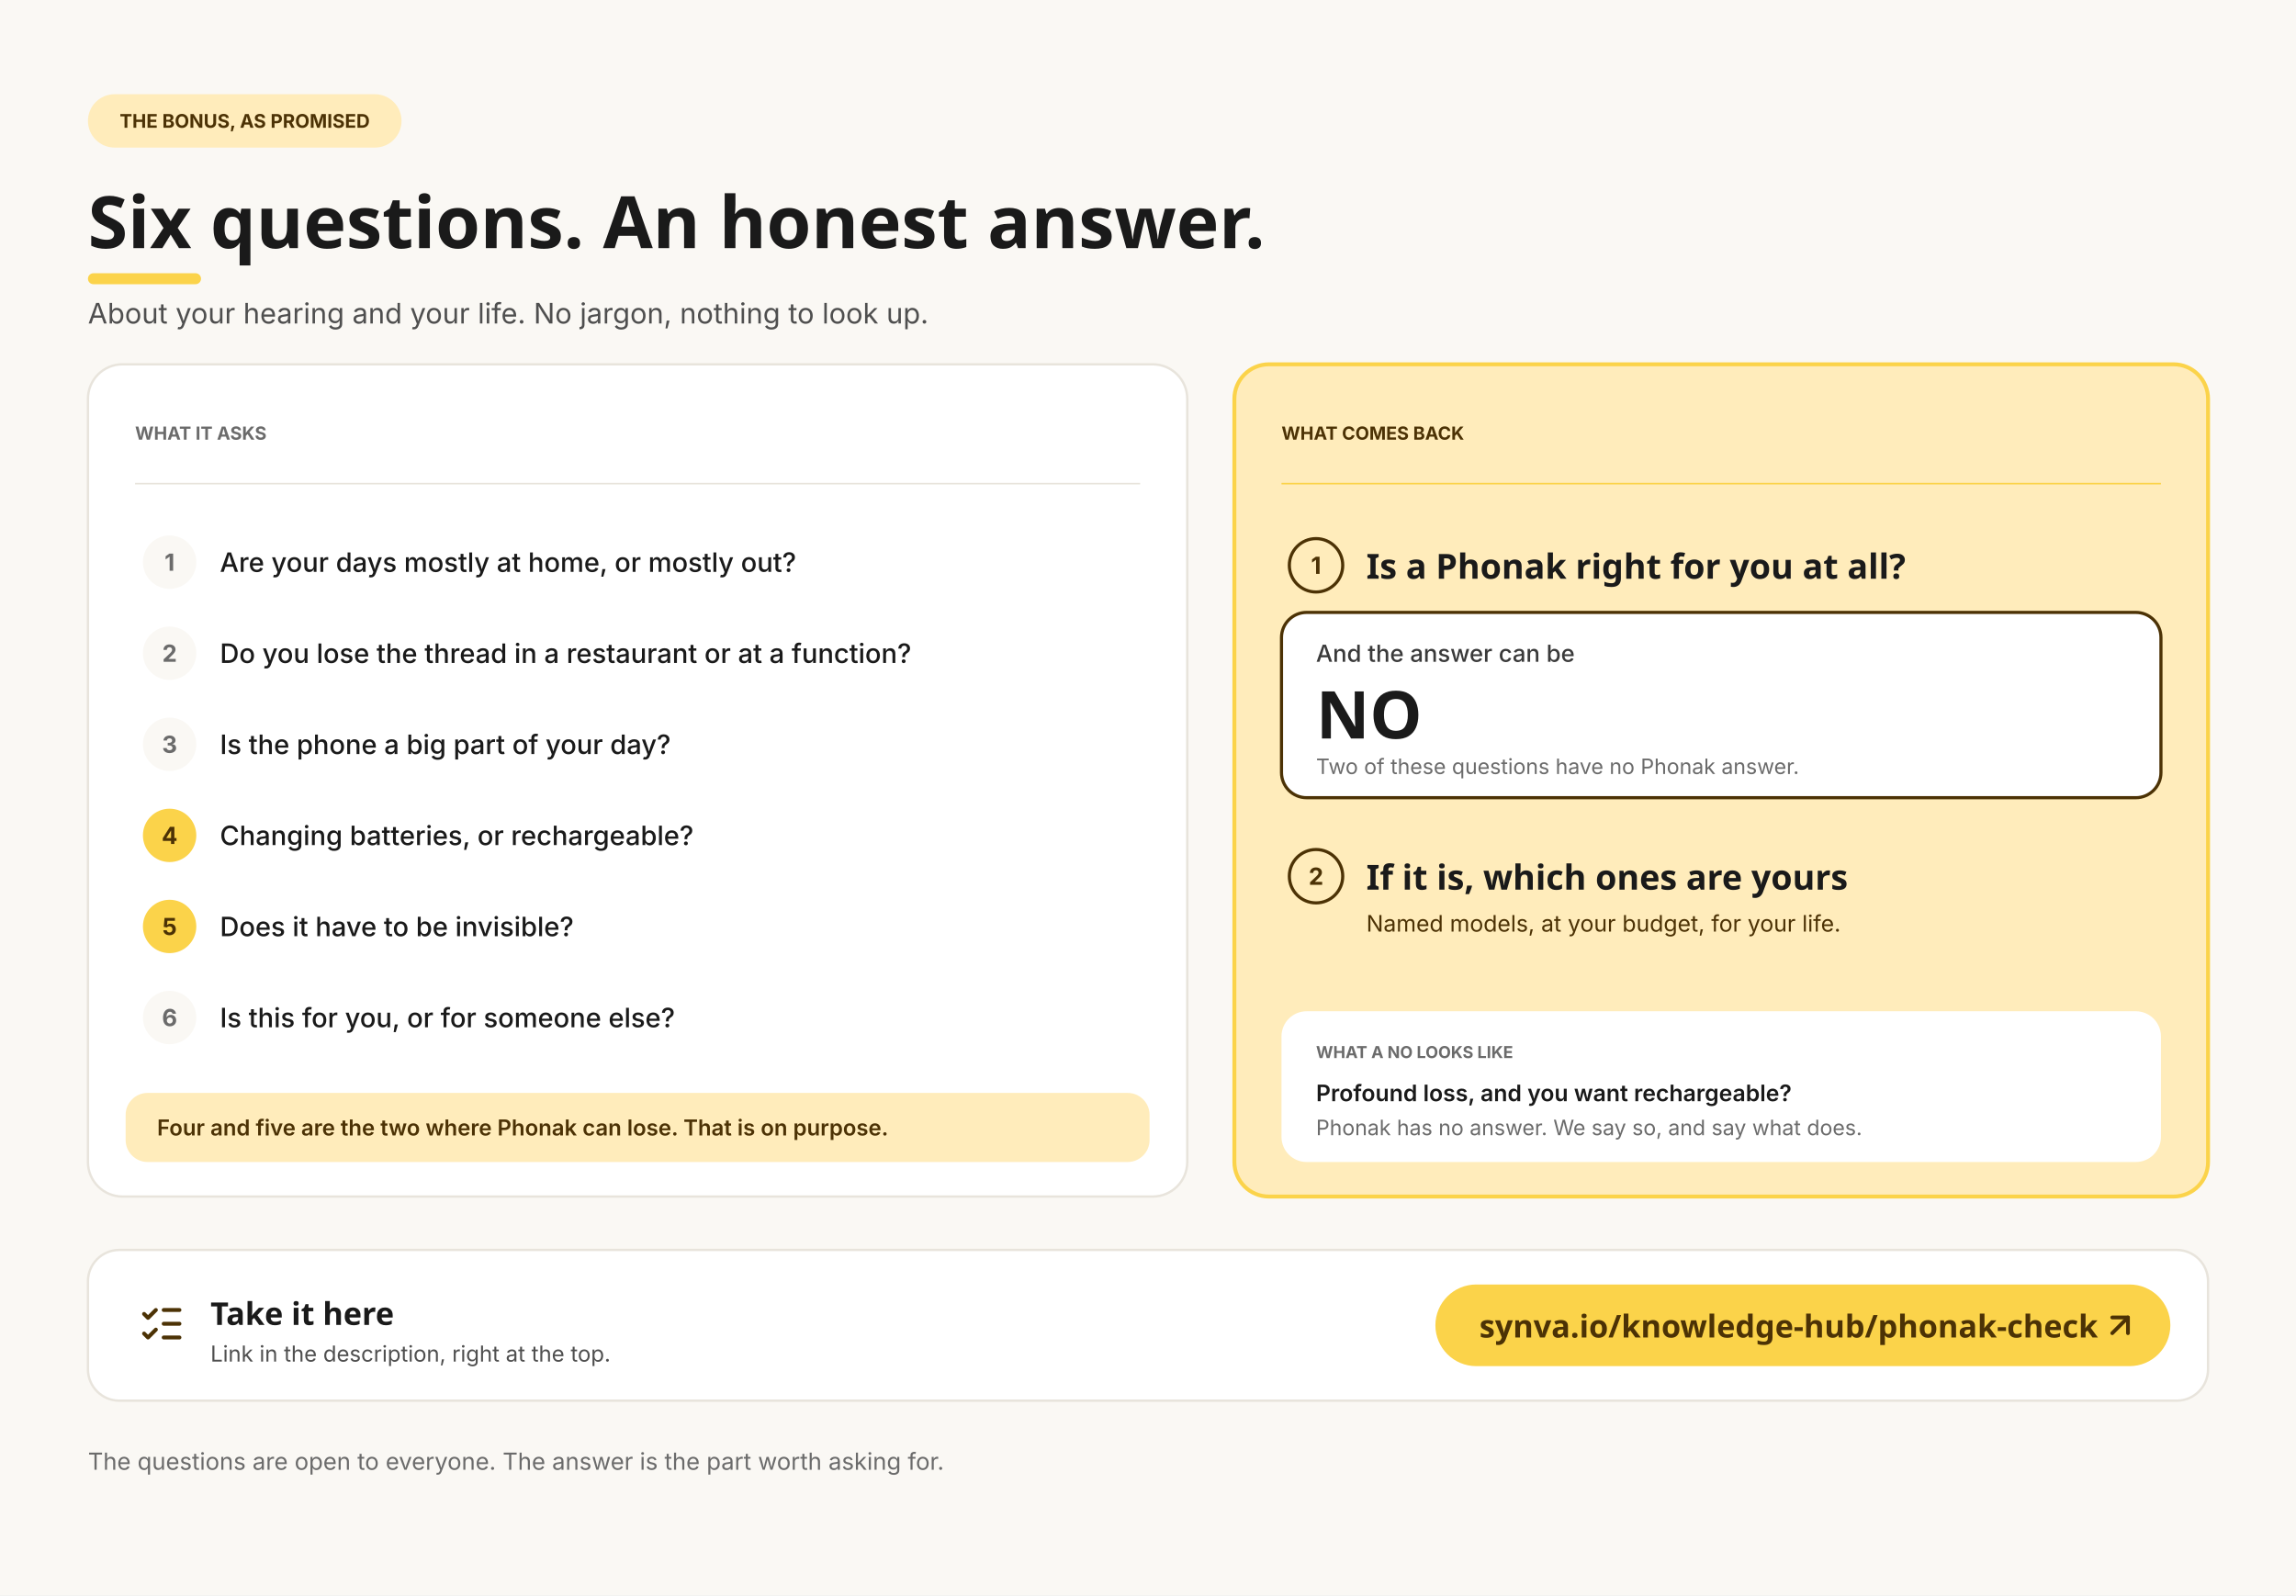
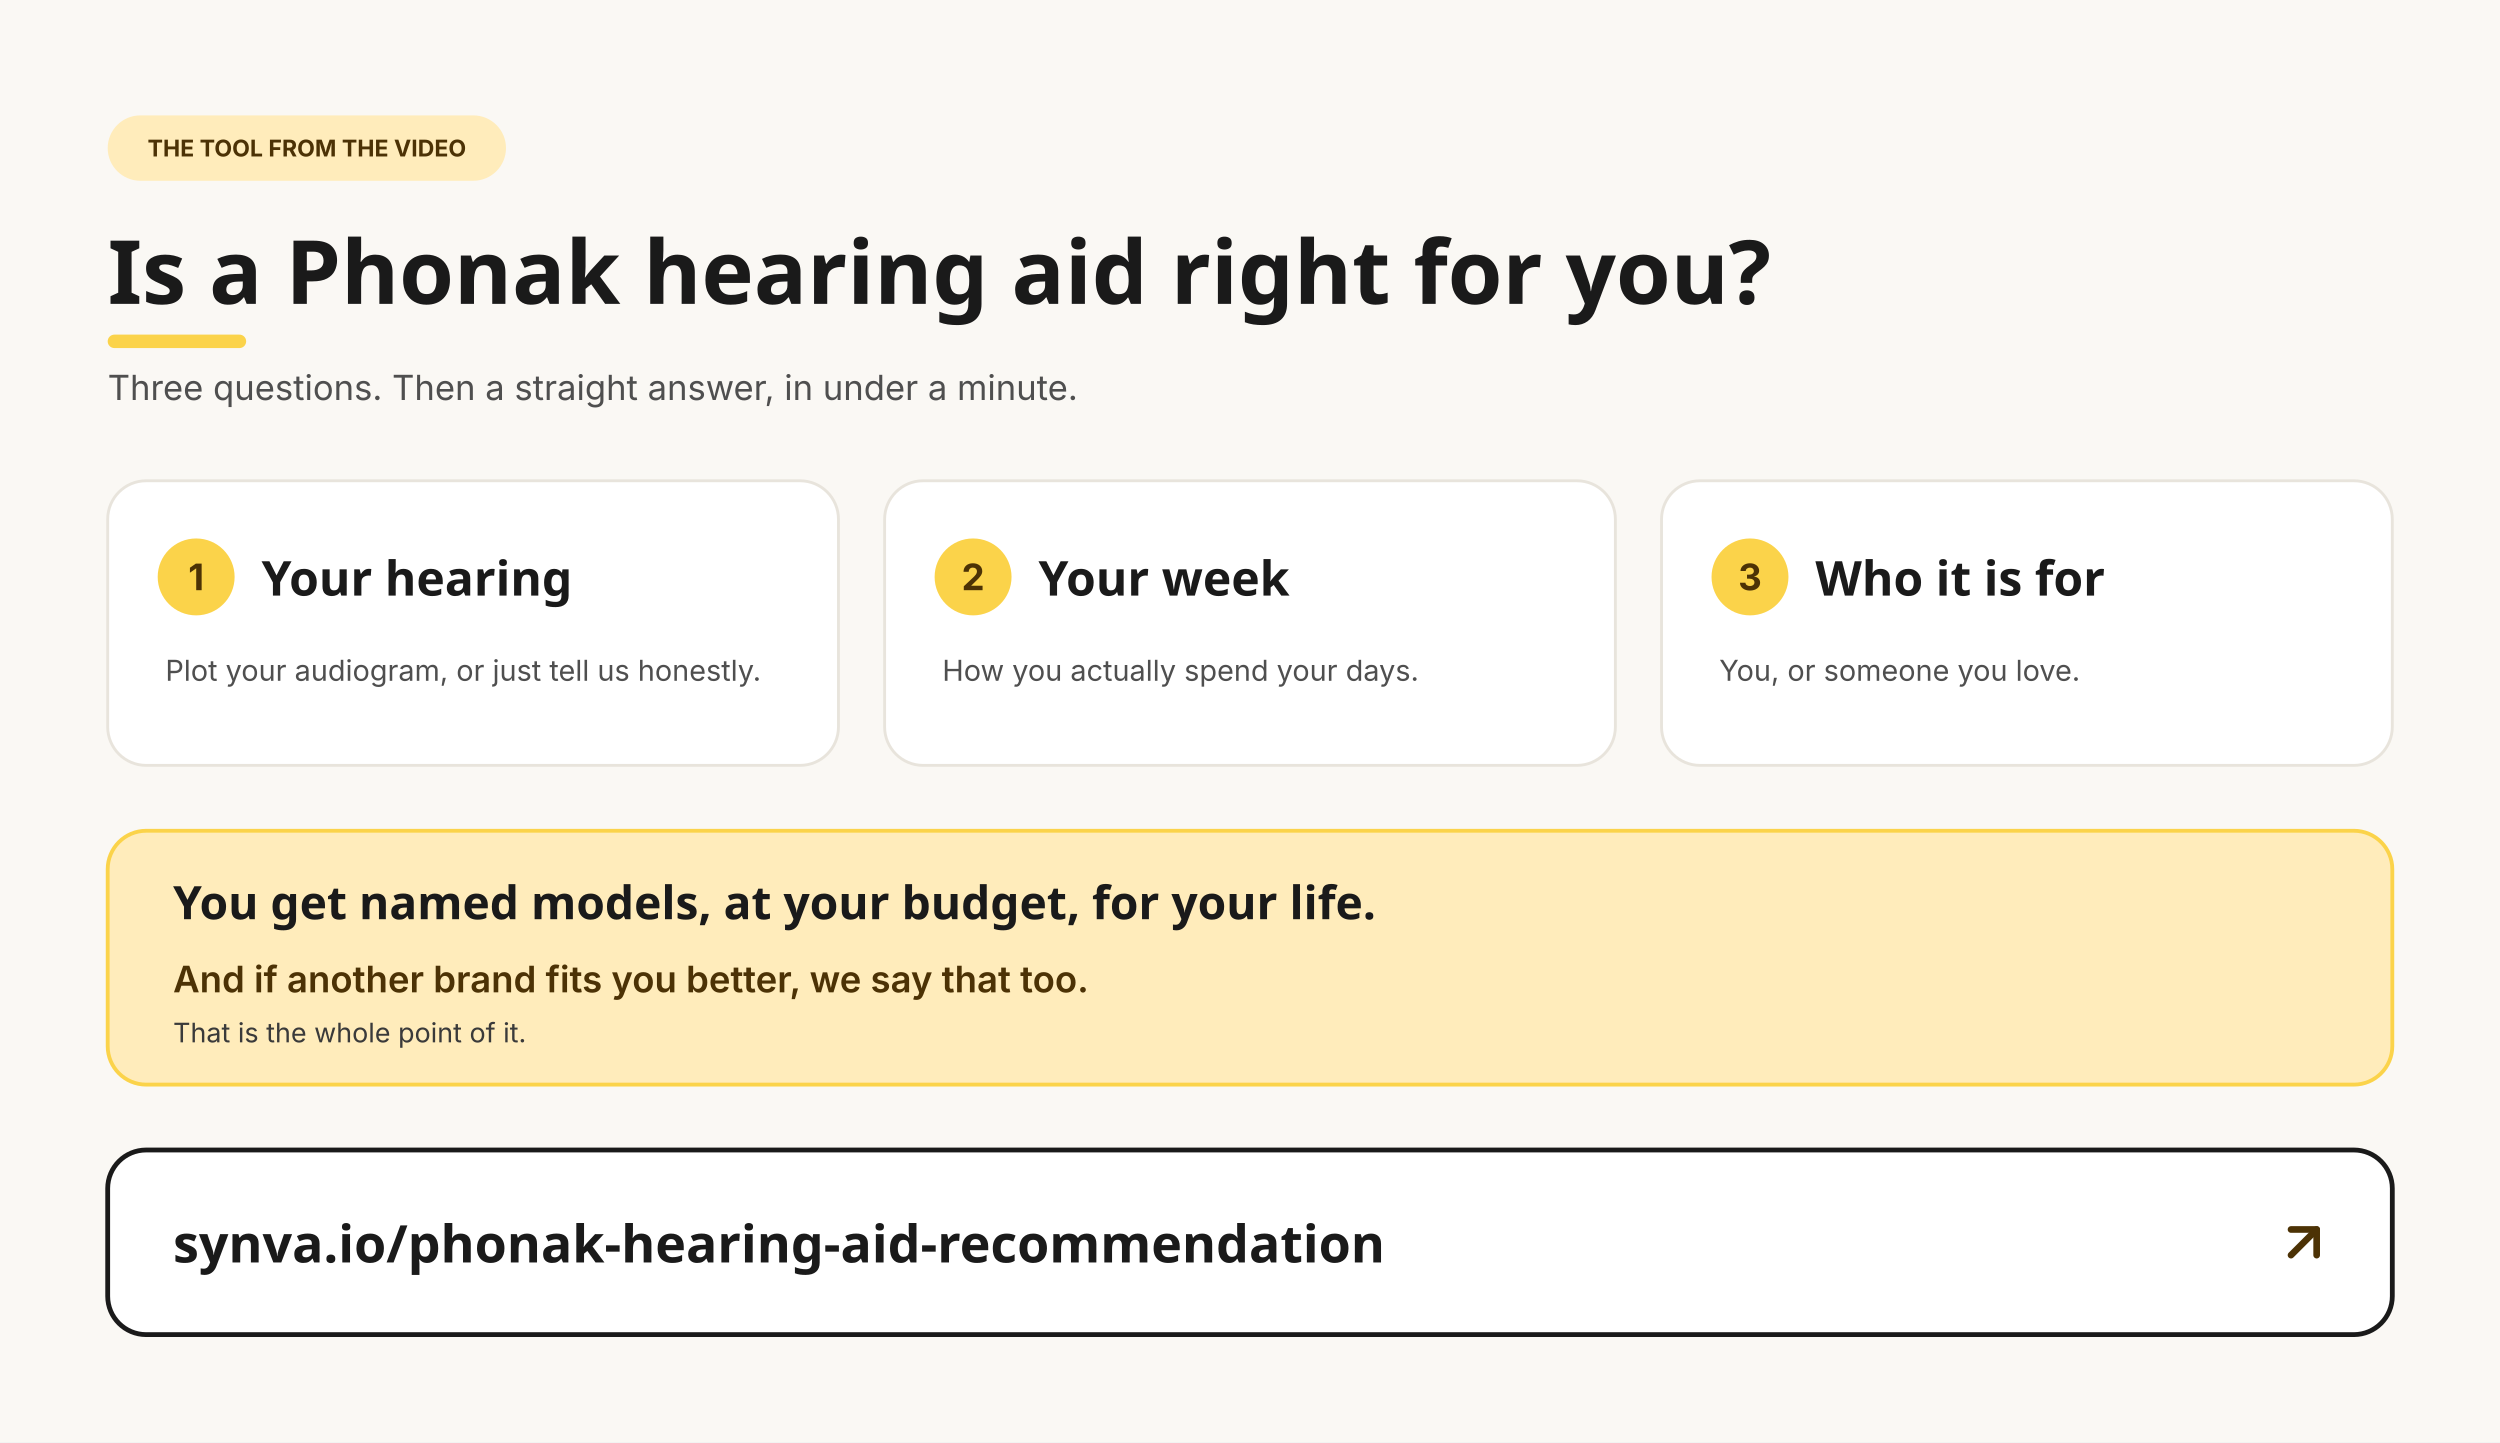
- <svg xmlns="http://www.w3.org/2000/svg" width="1462" height="1016" viewBox="0 0 1462 1016">
-   <rect x="0" y="0" width="1462" height="1016" fill="#FAF8F4" />
-   <rect x="56" y="60" width="199.68" height="34" rx="17" fill="#FFECBB" />
-   <text x="155.84" y="77" text-anchor="middle" dominant-baseline="central" font-family="Inter" font-size="12" font-weight="700" fill="#4C3205">THE BONUS, AS PROMISED</text>
-   <text x="56" y="158" font-family="Bricolage Grotesque" font-size="46" font-weight="700" fill="#1A1A1A">Six questions. An honest answer.</text>
+ <svg xmlns="http://www.w3.org/2000/svg" width="1300" height="750" viewBox="0 0 1300 750">
+   <rect x="0" y="0" width="1300" height="750" fill="#FAF8F4" />
+   <rect x="56" y="60" width="207.12" height="34" rx="17" fill="#FFECBB" />
+   <text x="159.56" y="77" text-anchor="middle" dominant-baseline="central" font-family="Inter" font-size="12" font-weight="700" fill="#4C3205">THE TOOL FROM THE VIDEO</text>
+   <text x="56" y="158" font-family="Bricolage Grotesque" font-size="46" font-weight="700" fill="#1A1A1A">Is a Phonak hearing aid right for you?</text>
  <rect x="56" y="174" width="72" height="7" rx="3.5" fill="#FBD34A" />
-   <text x="56" y="206" font-family="Inter" font-size="18" font-weight="400" fill="#4F4F4F">About your hearing and your life. No jargon, nothing to look up.</text>
-   <rect x="56" y="232" width="700" height="530" rx="22" fill="#FFFFFF" stroke="#E8E4DC" stroke-width="1.5" />
-   <text x="86" y="280" font-family="Inter" font-size="11.5" font-weight="700" fill="#6B6B6B">WHAT IT ASKS</text>
-   <line x1="86" y1="308" x2="726" y2="308" stroke="#E8E4DC" stroke-width="1" />
-   <circle cx="108" cy="358" r="17" fill="#FAF8F4" />
-   <text x="108" y="358" text-anchor="middle" dominant-baseline="central" font-family="Inter" font-size="15" font-weight="700" fill="#6B6B6B">1</text>
-   <text x="140" y="358" dominant-baseline="central" font-family="Inter" font-size="17" font-weight="500" fill="#1A1A1A">Are your days mostly at home, or mostly out?</text>
-   <circle cx="108" cy="416" r="17" fill="#FAF8F4" />
-   <text x="108" y="416" text-anchor="middle" dominant-baseline="central" font-family="Inter" font-size="15" font-weight="700" fill="#6B6B6B">2</text>
-   <text x="140" y="416" dominant-baseline="central" font-family="Inter" font-size="17" font-weight="500" fill="#1A1A1A">Do you lose the thread in a restaurant or at a function?</text>
-   <circle cx="108" cy="474" r="17" fill="#FAF8F4" />
-   <text x="108" y="474" text-anchor="middle" dominant-baseline="central" font-family="Inter" font-size="15" font-weight="700" fill="#6B6B6B">3</text>
-   <text x="140" y="474" dominant-baseline="central" font-family="Inter" font-size="17" font-weight="500" fill="#1A1A1A">Is the phone a big part of your day?</text>
-   <circle cx="108" cy="532" r="17" fill="#FBD34A" />
-   <text x="108" y="532" text-anchor="middle" dominant-baseline="central" font-family="Inter" font-size="15" font-weight="700" fill="#4C3205">4</text>
-   <text x="140" y="532" dominant-baseline="central" font-family="Inter" font-size="17" font-weight="500" fill="#1A1A1A">Changing batteries, or rechargeable?</text>
-   <circle cx="108" cy="590" r="17" fill="#FBD34A" />
-   <text x="108" y="590" text-anchor="middle" dominant-baseline="central" font-family="Inter" font-size="15" font-weight="700" fill="#4C3205">5</text>
-   <text x="140" y="590" dominant-baseline="central" font-family="Inter" font-size="17" font-weight="500" fill="#1A1A1A">Does it have to be invisible?</text>
-   <circle cx="108" cy="648" r="17" fill="#FAF8F4" />
-   <text x="108" y="648" text-anchor="middle" dominant-baseline="central" font-family="Inter" font-size="15" font-weight="700" fill="#6B6B6B">6</text>
-   <text x="140" y="648" dominant-baseline="central" font-family="Inter" font-size="17" font-weight="500" fill="#1A1A1A">Is this for you, or for someone else?</text>
-   <rect x="80" y="696" width="652" height="44" rx="14" fill="#FFECBB" />
-   <text x="100" y="718" dominant-baseline="central" font-family="Inter" font-size="14" font-weight="600" fill="#4C3205">Four and five are the two where Phonak can lose. That is on purpose.</text>
-   <rect x="786" y="232" width="620" height="530" rx="22" fill="#FFECBB" stroke="#FBD34A" stroke-width="2.5" />
-   <text x="816" y="280" font-family="Inter" font-size="11.5" font-weight="700" fill="#4C3205">WHAT COMES BACK</text>
-   <line x1="816" y1="308" x2="1376" y2="308" stroke="#FBD34A" stroke-width="1" />
-   <text x="838" y="360" text-anchor="middle" dominant-baseline="central" font-family="Inter" font-size="15" font-weight="700" fill="#4C3205">1</text>
-   <circle cx="838" cy="360" r="17" fill="none" stroke="#4C3205" stroke-width="2" />
-   <text x="870" y="360" dominant-baseline="central" font-family="Bricolage Grotesque" font-size="22" font-weight="700" fill="#1A1A1A">Is a Phonak right for you at all?</text>
-   <rect x="816" y="390" width="560" height="118" rx="16" fill="#FFFFFF" stroke="#4C3205" stroke-width="2" />
-   <text x="838" y="416" dominant-baseline="central" font-family="Inter" font-size="15" font-weight="500" fill="#3A3A3A">And the answer can be</text>
-   <text x="838" y="454" dominant-baseline="central" font-family="Bricolage Grotesque" font-size="42" font-weight="700" fill="#1A1A1A">NO</text>
-   <text x="838" y="488" dominant-baseline="central" font-family="Inter" font-size="13.5" font-weight="400" fill="#6B6B6B">Two of these questions have no Phonak answer.</text>
-   <text x="838" y="558" text-anchor="middle" dominant-baseline="central" font-family="Inter" font-size="15" font-weight="700" fill="#4C3205">2</text>
-   <circle cx="838" cy="558" r="17" fill="none" stroke="#4C3205" stroke-width="2" />
-   <text x="870" y="558" dominant-baseline="central" font-family="Bricolage Grotesque" font-size="22" font-weight="700" fill="#1A1A1A">If it is, which ones are yours</text>
-   <text x="870" y="588" dominant-baseline="central" font-family="Inter" font-size="14.5" font-weight="400" fill="#4C3205">Named models, at your budget, for your life.</text>
-   <rect x="816" y="644" width="560" height="96" rx="16" fill="#FFFFFF" />
-   <text x="838" y="670" dominant-baseline="central" font-family="Inter" font-size="10.5" font-weight="700" fill="#6B6B6B">WHAT A NO LOOKS LIKE</text>
-   <text x="838" y="696" dominant-baseline="central" font-family="Inter" font-size="14.5" font-weight="600" fill="#1A1A1A">Profound loss, and you want rechargeable?</text>
-   <text x="838" y="718" dominant-baseline="central" font-family="Inter" font-size="13.5" font-weight="400" fill="#6B6B6B">Phonak has no answer. We say so, and say what does.</text>
-   <rect x="56" y="796" width="1350" height="96" rx="20" fill="#FFFFFF" stroke="#E8E4DC" stroke-width="1.5" />
-   <g transform="translate(88 828) scale(1.25)">
-     <path d="M13 5h8" fill="none" stroke="#4C3205" stroke-width="2" stroke-linecap="round" stroke-linejoin="round" />
-     <path d="M13 12h8" fill="none" stroke="#4C3205" stroke-width="2" stroke-linecap="round" stroke-linejoin="round" />
-     <path d="M13 19h8" fill="none" stroke="#4C3205" stroke-width="2" stroke-linecap="round" stroke-linejoin="round" />
-     <path d="m3 17 2 2 4-4" fill="none" stroke="#4C3205" stroke-width="2" stroke-linecap="round" stroke-linejoin="round" />
-     <path d="m3 7 2 2 4-4" fill="none" stroke="#4C3205" stroke-width="2" stroke-linecap="round" stroke-linejoin="round" />
+   <text x="56" y="208" font-family="Inter" font-size="18" font-weight="400" fill="#4F4F4F">Three questions. Then a straight answer, in under a minute.</text>
+   <rect x="56" y="250" width="380" height="148" rx="20" fill="#FFFFFF" stroke="#E8E4DC" stroke-width="1.5" />
+   <circle cx="102" cy="300" r="20" fill="#FBD34A" />
+   <text x="102" y="300" text-anchor="middle" dominant-baseline="central" font-family="Inter" font-size="19" font-weight="700" fill="#4C3205">1</text>
+   <text x="136" y="300" dominant-baseline="central" font-family="Bricolage Grotesque" font-size="25" font-weight="700" fill="#1A1A1A">Your hearing</text>
+   <text x="86" y="354" font-family="Inter" font-size="15" font-weight="400" fill="#4F4F4F">Plot your audiogram, or just tell us honestly.</text>
+   <rect x="460" y="250" width="380" height="148" rx="20" fill="#FFFFFF" stroke="#E8E4DC" stroke-width="1.5" />
+   <circle cx="506" cy="300" r="20" fill="#FBD34A" />
+   <text x="506" y="300" text-anchor="middle" dominant-baseline="central" font-family="Inter" font-size="19" font-weight="700" fill="#4C3205">2</text>
+   <text x="540" y="300" dominant-baseline="central" font-family="Bricolage Grotesque" font-size="25" font-weight="700" fill="#1A1A1A">Your week</text>
+   <text x="490" y="354" font-family="Inter" font-size="15" font-weight="400" fill="#4F4F4F">How you actually spend your days.</text>
+   <rect x="864" y="250" width="380" height="148" rx="20" fill="#FFFFFF" stroke="#E8E4DC" stroke-width="1.5" />
+   <circle cx="910" cy="300" r="20" fill="#FBD34A" />
+   <text x="910" y="300" text-anchor="middle" dominant-baseline="central" font-family="Inter" font-size="19" font-weight="700" fill="#4C3205">3</text>
+   <text x="944" y="300" dominant-baseline="central" font-family="Bricolage Grotesque" font-size="25" font-weight="700" fill="#1A1A1A">Who it is for</text>
+   <text x="894" y="354" font-family="Inter" font-size="15" font-weight="400" fill="#4F4F4F">You, or someone you love.</text>
+   <rect x="56" y="432" width="1188" height="132" rx="20" fill="#FFECBB" stroke="#FBD34A" stroke-width="2" />
+   <text x="90" y="478" font-family="Bricolage Grotesque" font-size="24" font-weight="700" fill="#1A1A1A">You get named models, at your budget, for your life.</text>
+   <text x="90" y="516" font-family="Inter" font-size="19" font-weight="600" fill="#4C3205">And if another brand fits you better, we say that too.</text>
+   <text x="90" y="542" font-family="Inter" font-size="14" font-weight="400" fill="#3A3A3A">That is the whole point of it.</text>
+   <rect x="56" y="598" width="1188" height="96" rx="20" fill="#FFFFFF" stroke="#1A1A1A" stroke-width="2.5" />
+   <text x="90" y="646" dominant-baseline="central" font-family="Bricolage Grotesque" font-size="27" font-weight="700" fill="#1A1A1A">synva.io/phonak-hearing-aid-recommendation</text>
+   <g transform="translate(1182 630) scale(1.3333)">
+     <path d="M7 7h10v10" fill="none" stroke="#4C3205" stroke-width="2.6" stroke-linecap="round" stroke-linejoin="round" />
+     <path d="M7 17 17 7" fill="none" stroke="#4C3205" stroke-width="2.6" stroke-linecap="round" stroke-linejoin="round" />
  </g>
-   <text x="134" y="836" dominant-baseline="central" font-family="Bricolage Grotesque" font-size="20" font-weight="700" fill="#1A1A1A">Take it here</text>
-   <text x="134" y="862" dominant-baseline="central" font-family="Inter" font-size="14" font-weight="400" fill="#4F4F4F">Link in the description, right at the top.</text>
-   <rect x="914" y="818" width="468" height="52" rx="26" fill="#FBD34A" />
-   <text x="942" y="844" dominant-baseline="central" font-family="Bricolage Grotesque" font-size="20" font-weight="700" fill="#4C3205">synva.io/knowledge-hub/phonak-check</text>
-   <g transform="translate(1338 832) scale(1)">
-     <path d="M7 7h10v10" fill="none" stroke="#4C3205" stroke-width="2.4" stroke-linecap="round" stroke-linejoin="round" />
-     <path d="M7 17 17 7" fill="none" stroke="#4C3205" stroke-width="2.4" stroke-linecap="round" stroke-linejoin="round" />
-   </g>
-   <text x="56" y="936" font-family="Inter" font-size="15" font-weight="400" fill="#6B6B6B">The questions are open to everyone. The answer is the part worth asking for.</text>
</svg>
